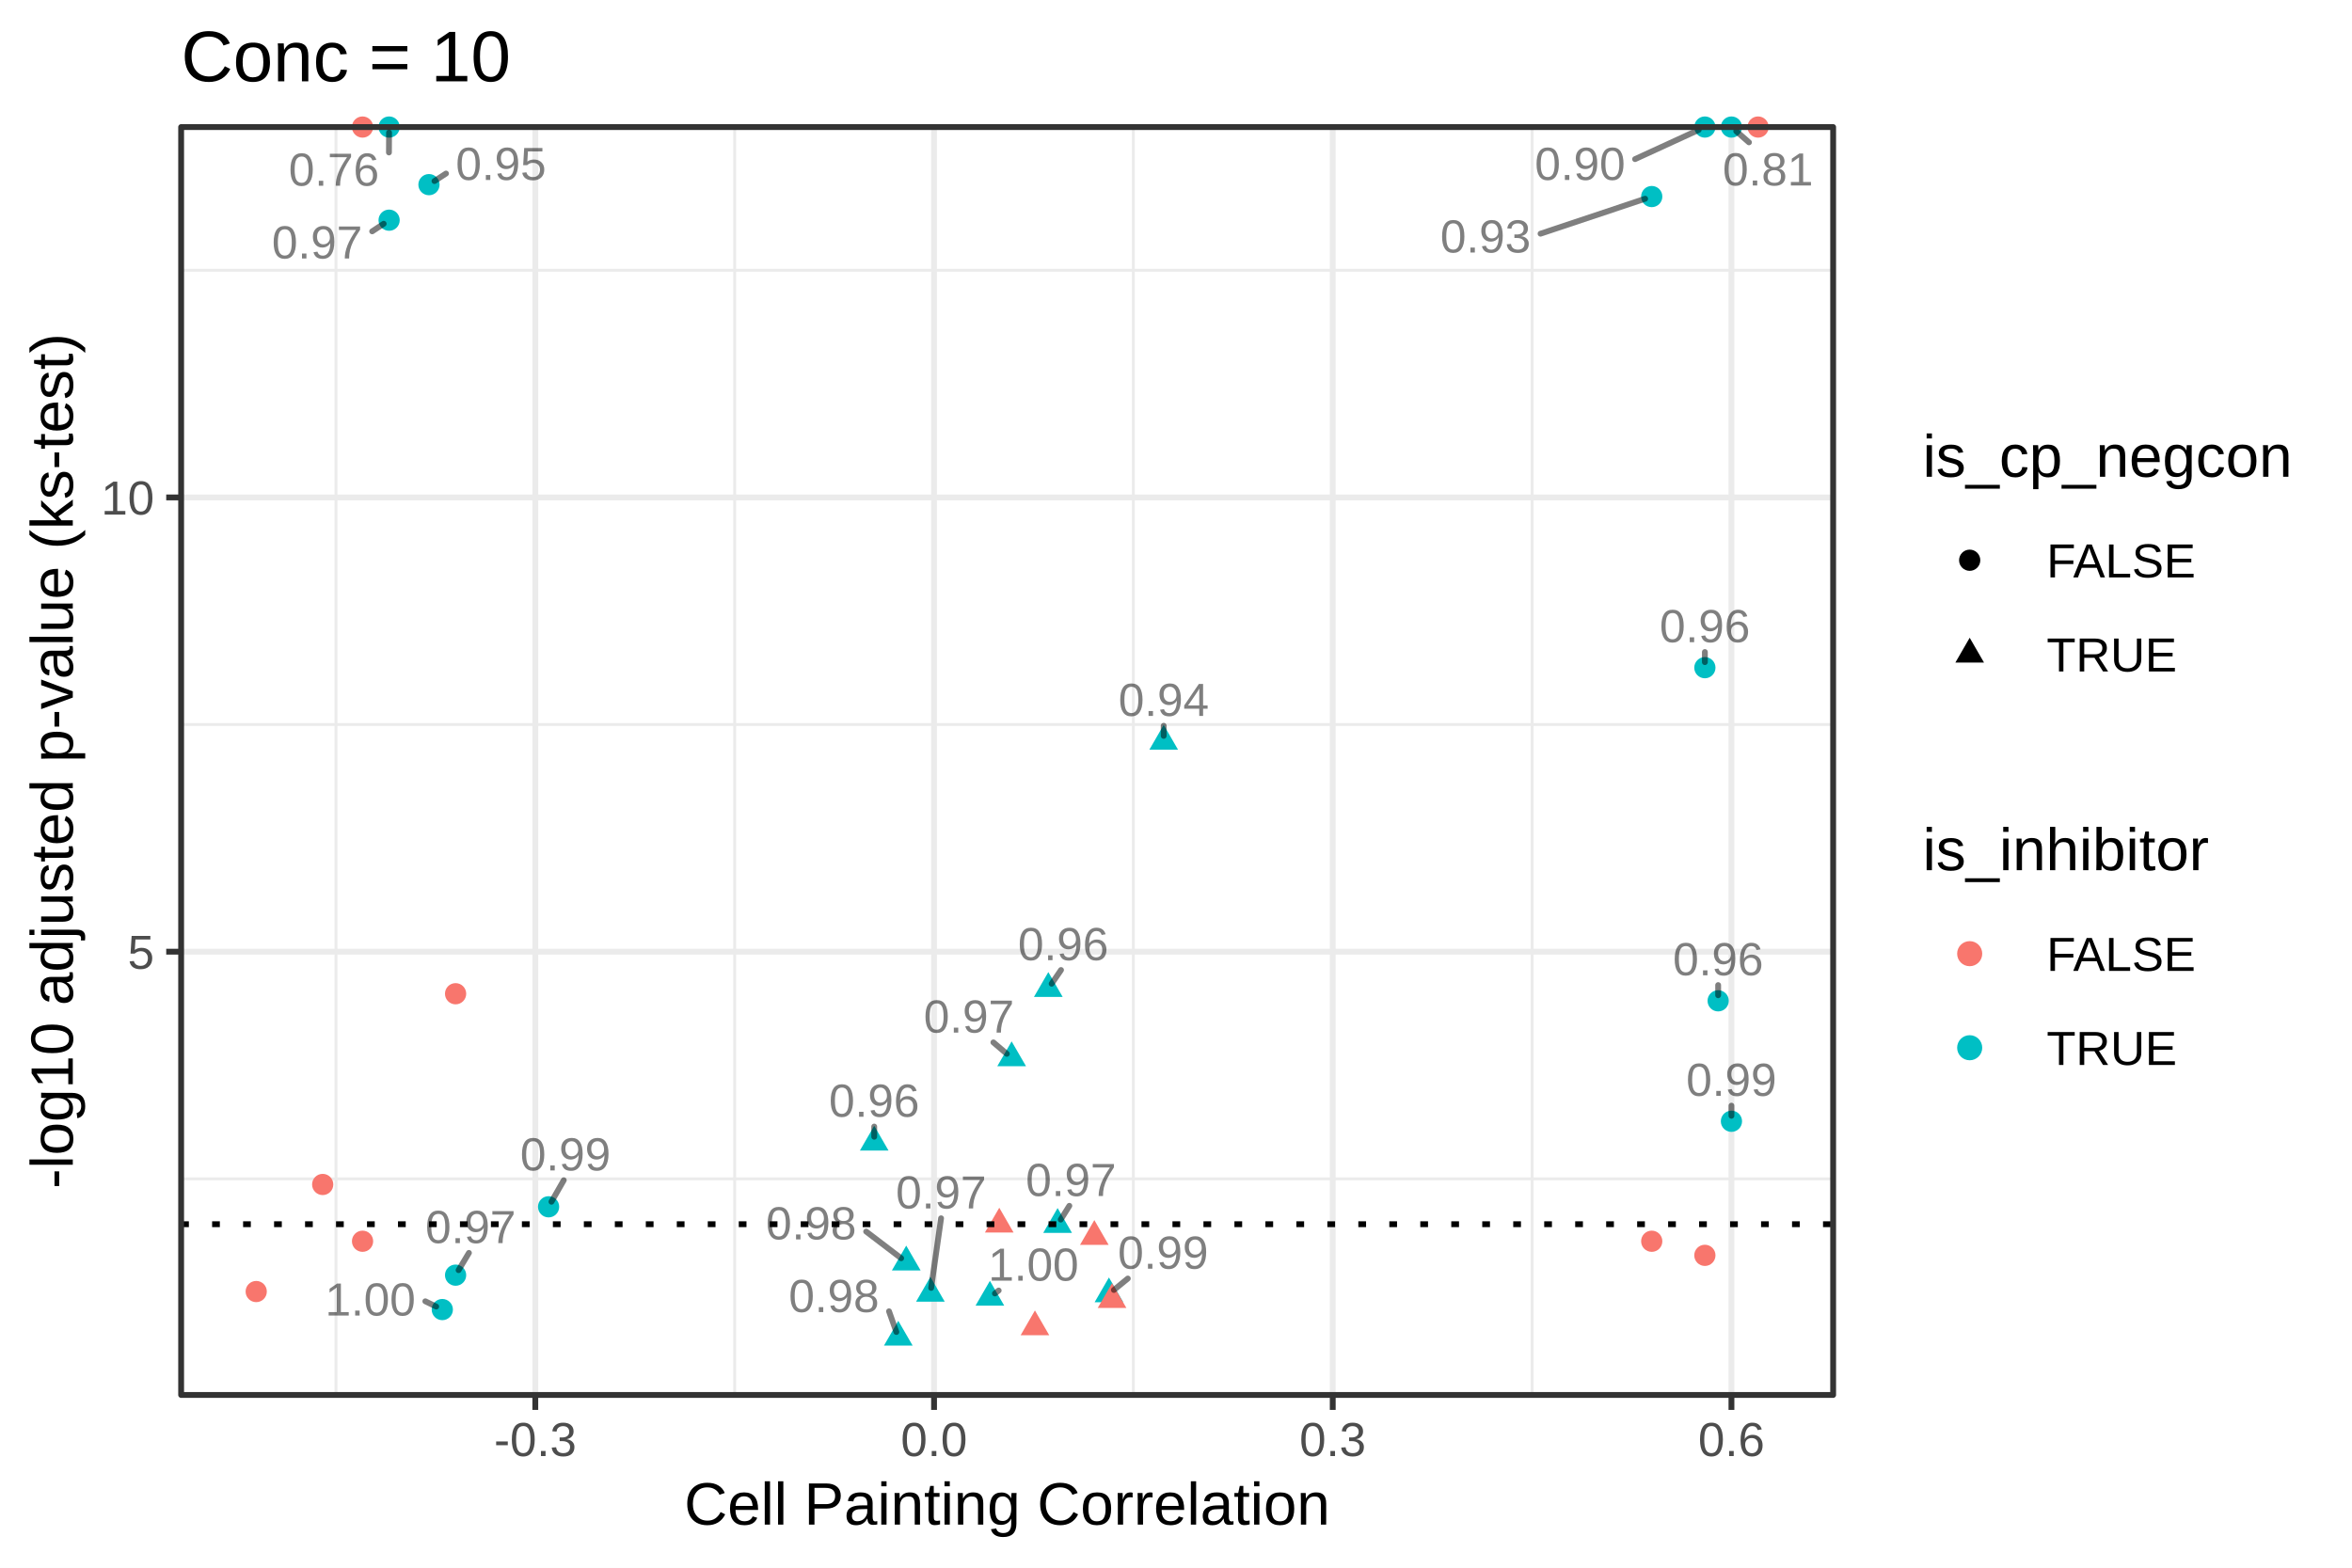
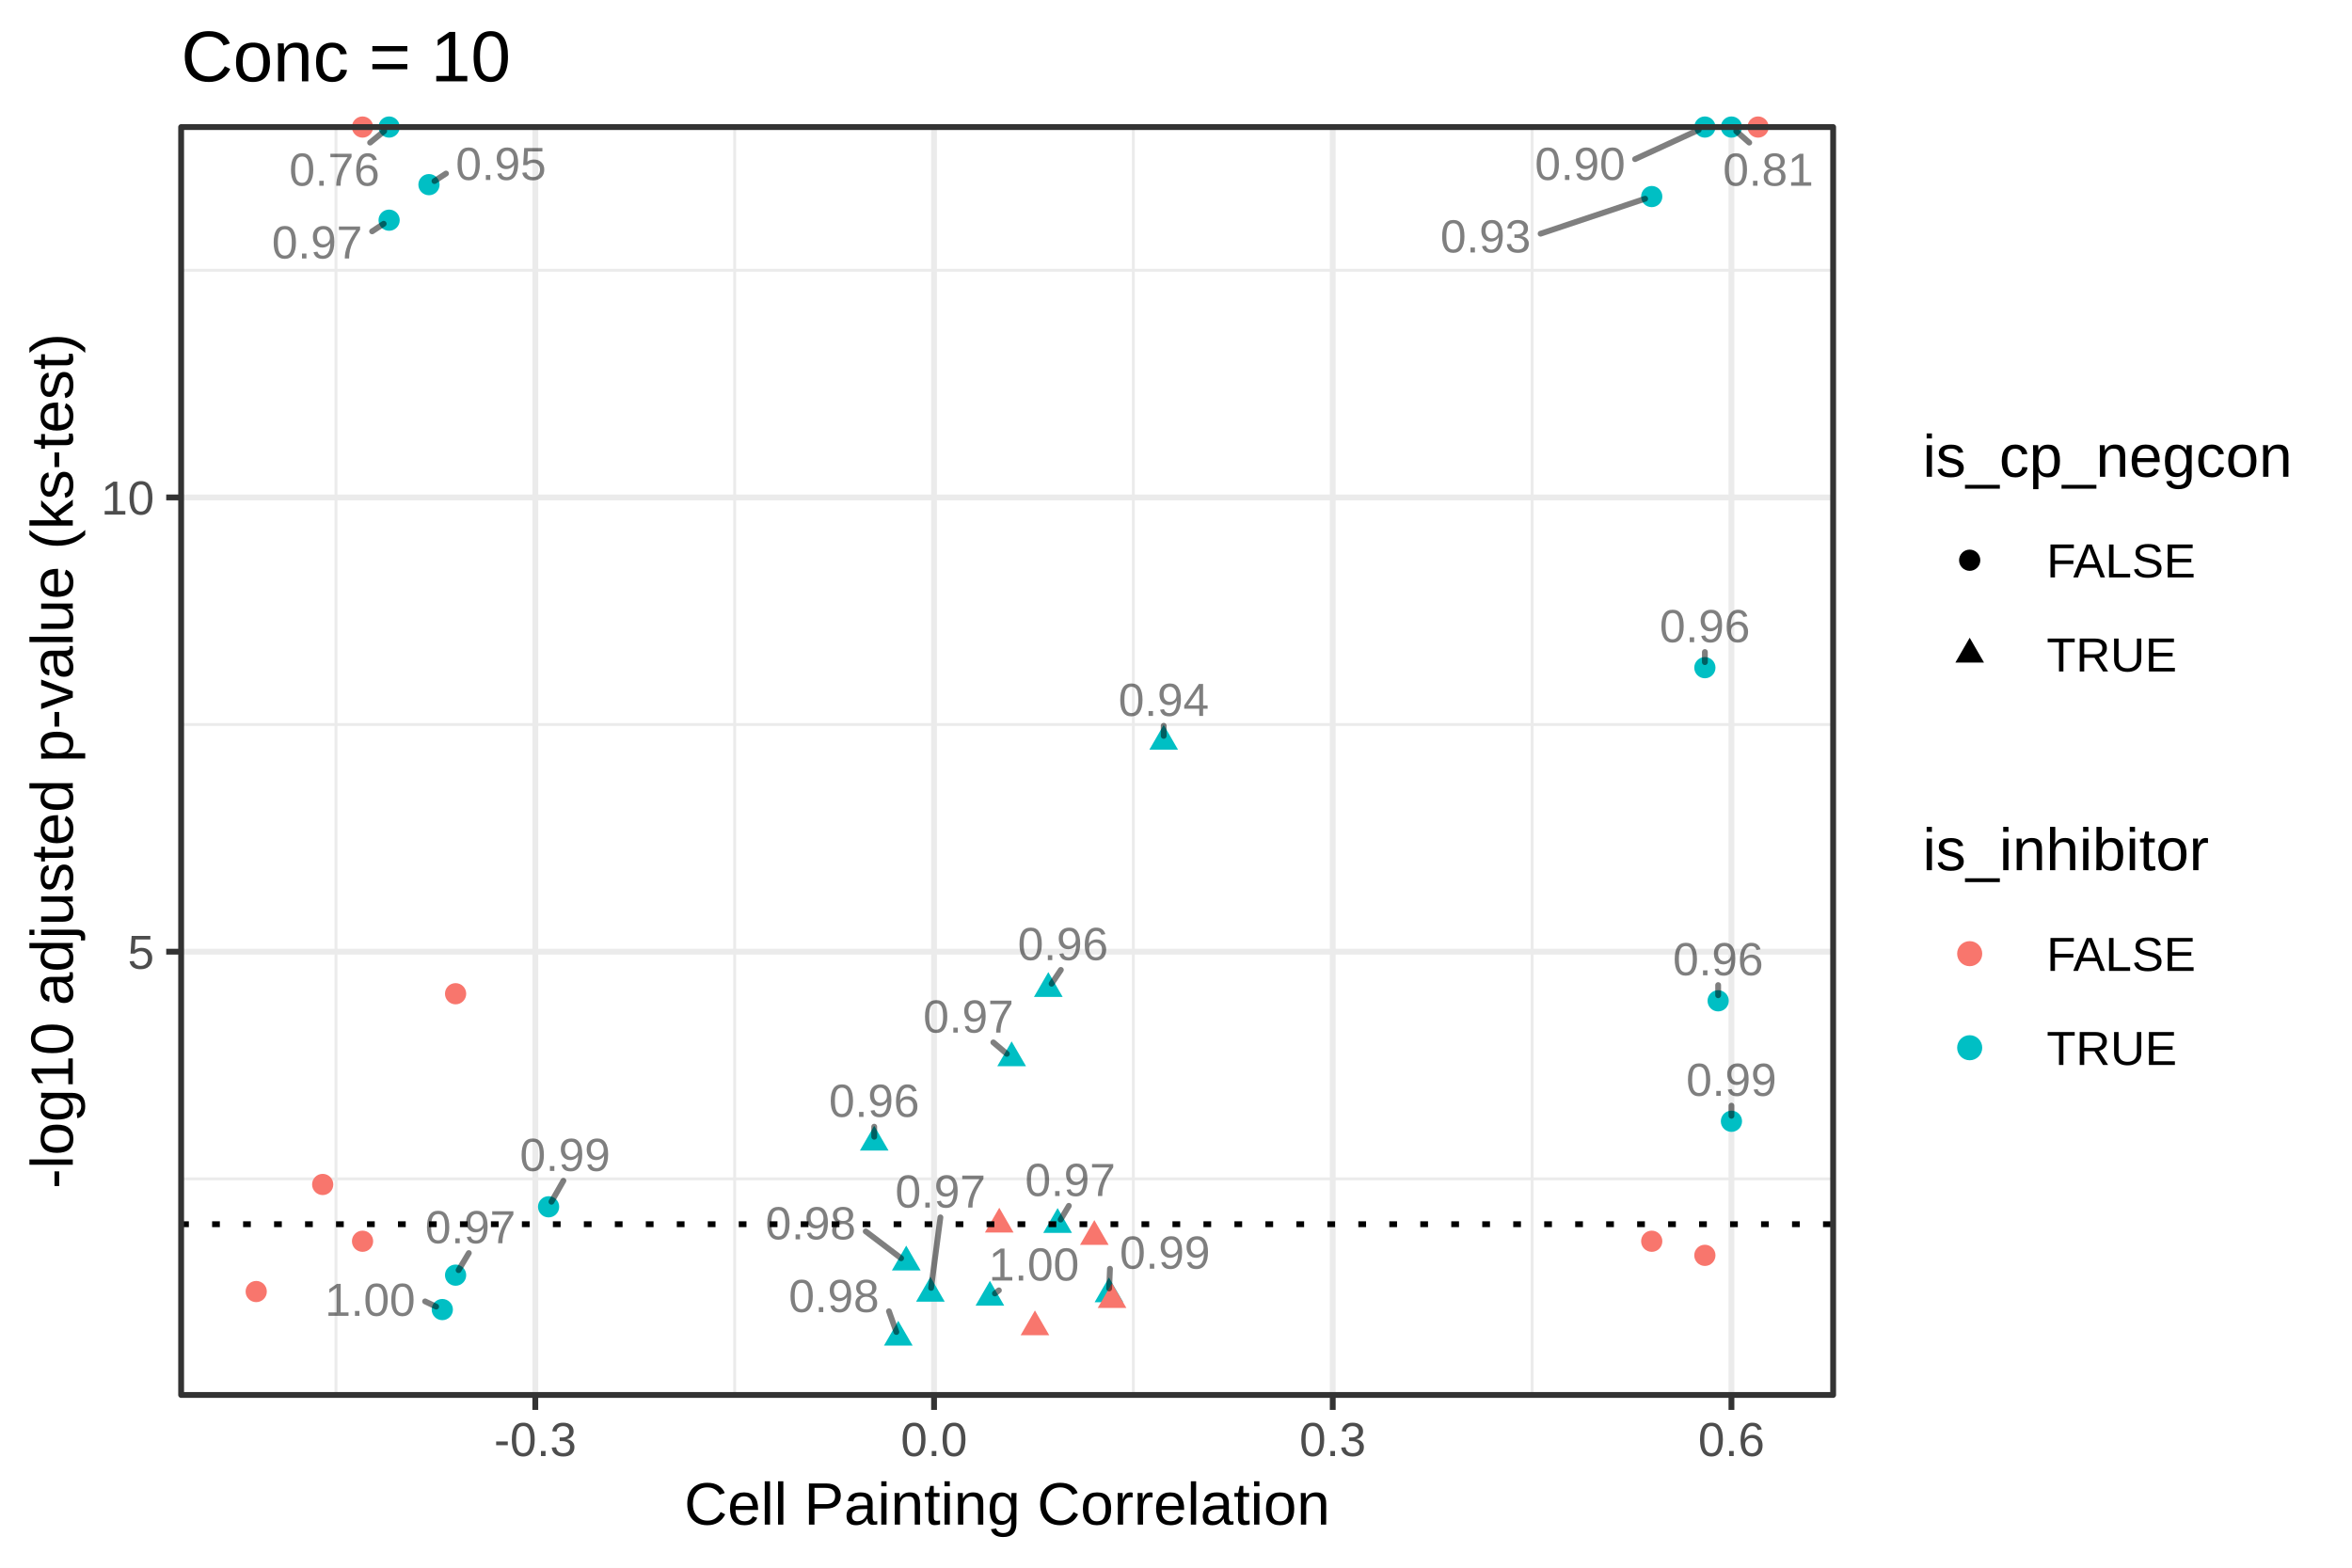
<svg xmlns="http://www.w3.org/2000/svg" class="svglite" width="432.00pt" height="288.00pt" viewBox="0 0 432.00 288.00">
  <defs>
    <style type="text/css">
    .svglite line, .svglite polyline, .svglite polygon, .svglite path, .svglite rect, .svglite circle {
      fill: none;
      stroke: #000000;
      stroke-linecap: round;
      stroke-linejoin: round;
      stroke-miterlimit: 10.00;
    }
    .svglite text {
      white-space: pre;
    }
  </style>
  </defs>
  <rect width="100%" height="100%" style="stroke: none; fill: #FFFFFF;" />
  <defs>
    <clipPath id="cpMC4wMHw0MzIuMDB8MC4wMHwyODguMDA=">
      <rect x="0.00" y="0.00" width="432.00" height="288.00" />
    </clipPath>
  </defs>
  <g clip-path="url(#cpMC4wMHw0MzIuMDB8MC4wMHwyODguMDA=)">
    <rect x="0.00" y="0.00" width="432.00" height="288.00" style="stroke-width: 1.07; stroke: #FFFFFF; fill: #FFFFFF;" />
    <rect x="33.27" y="23.34" width="303.43" height="232.93" style="stroke-width: 1.07; stroke: none; fill: #FFFFFF;" />
    <polyline points="33.27,216.56 336.70,216.56 " style="stroke-width: 0.53; stroke: #EBEBEB; stroke-linecap: butt;" />
    <polyline points="33.27,133.10 336.70,133.10 " style="stroke-width: 0.53; stroke: #EBEBEB; stroke-linecap: butt;" />
    <polyline points="33.27,49.65 336.70,49.65 " style="stroke-width: 0.53; stroke: #EBEBEB; stroke-linecap: butt;" />
    <polyline points="61.71,256.27 61.71,23.34 " style="stroke-width: 0.53; stroke: #EBEBEB; stroke-linecap: butt;" />
    <polyline points="134.94,256.27 134.94,23.34 " style="stroke-width: 0.53; stroke: #EBEBEB; stroke-linecap: butt;" />
    <polyline points="208.17,256.27 208.17,23.34 " style="stroke-width: 0.53; stroke: #EBEBEB; stroke-linecap: butt;" />
    <polyline points="281.41,256.27 281.41,23.34 " style="stroke-width: 0.53; stroke: #EBEBEB; stroke-linecap: butt;" />
    <polyline points="33.27,174.83 336.70,174.83 " style="stroke-width: 1.07; stroke: #EBEBEB; stroke-linecap: butt;" />
    <polyline points="33.27,91.38 336.70,91.38 " style="stroke-width: 1.07; stroke: #EBEBEB; stroke-linecap: butt;" />
    <polyline points="98.32,256.27 98.32,23.34 " style="stroke-width: 1.07; stroke: #EBEBEB; stroke-linecap: butt;" />
    <polyline points="171.56,256.27 171.56,23.34 " style="stroke-width: 1.07; stroke: #EBEBEB; stroke-linecap: butt;" />
    <polyline points="244.79,256.27 244.79,23.34 " style="stroke-width: 1.07; stroke: #EBEBEB; stroke-linecap: butt;" />
    <polyline points="318.02,256.27 318.02,23.34 " style="stroke-width: 1.07; stroke: #EBEBEB; stroke-linecap: butt;" />
    <circle cx="318.02" cy="205.99" r="1.95" style="stroke-width: 0.71; stroke: none; fill: #00BFC4;" />
    <circle cx="71.47" cy="40.45" r="1.95" style="stroke-width: 0.71; stroke: none; fill: #00BFC4;" />
    <polygon points="213.74,133.16 216.37,137.72 211.11,137.72 " style="stroke-width: 0.71; stroke: none; fill: #00BFC4;" />
    <circle cx="100.76" cy="221.70" r="1.95" style="stroke-width: 0.71; stroke: none; fill: #00BFC4;" />
    <circle cx="313.14" cy="230.62" r="1.95" style="stroke-width: 0.71; stroke: none; fill: #F8766D;" />
    <circle cx="313.14" cy="122.66" r="1.95" style="stroke-width: 0.71; stroke: none; fill: #00BFC4;" />
    <polygon points="203.68,234.68 206.32,239.24 201.05,239.24 " style="stroke-width: 0.71; stroke: none; fill: #00BFC4;" />
    <circle cx="322.91" cy="23.34" r="1.95" style="stroke-width: 0.71; stroke: none; fill: #F8766D;" />
    <polygon points="190.09,240.74 192.72,245.30 187.46,245.30 " style="stroke-width: 0.71; stroke: none; fill: #F8766D;" />
    <circle cx="47.06" cy="237.27" r="1.95" style="stroke-width: 0.71; stroke: none; fill: #F8766D;" />
    <polygon points="164.99,242.64 167.63,247.20 162.36,247.20 " style="stroke-width: 0.71; stroke: none; fill: #00BFC4;" />
    <circle cx="83.68" cy="182.56" r="1.95" style="stroke-width: 0.71; stroke: none; fill: #F8766D;" />
    <circle cx="318.02" cy="23.34" r="1.95" style="stroke-width: 0.71; stroke: none; fill: #00BFC4;" />
    <polygon points="183.54,221.87 186.17,226.43 180.90,226.43 " style="stroke-width: 0.71; stroke: none; fill: #F8766D;" />
    <polygon points="185.81,191.31 188.45,195.87 183.18,195.87 " style="stroke-width: 0.71; stroke: none; fill: #00BFC4;" />
    <circle cx="83.68" cy="234.26" r="1.95" style="stroke-width: 0.71; stroke: none; fill: #00BFC4;" />
    <polygon points="181.82,235.30 184.45,239.86 179.18,239.86 " style="stroke-width: 0.71; stroke: none; fill: #00BFC4;" />
    <circle cx="71.47" cy="23.34" r="1.95" style="stroke-width: 0.71; stroke: none; fill: #00BFC4;" />
    <circle cx="66.59" cy="23.34" r="1.95" style="stroke-width: 0.71; stroke: none; fill: #F8766D;" />
    <circle cx="313.14" cy="23.34" r="1.95" style="stroke-width: 0.71; stroke: none; fill: #00BFC4;" />
    <circle cx="59.27" cy="217.60" r="1.95" style="stroke-width: 0.71; stroke: none; fill: #F8766D;" />
    <circle cx="315.58" cy="183.86" r="1.95" style="stroke-width: 0.71; stroke: none; fill: #00BFC4;" />
    <circle cx="78.79" cy="33.92" r="1.95" style="stroke-width: 0.71; stroke: none; fill: #00BFC4;" />
    <polygon points="192.55,178.58 195.18,183.14 189.91,183.14 " style="stroke-width: 0.71; stroke: none; fill: #00BFC4;" />
    <circle cx="303.38" cy="36.11" r="1.95" style="stroke-width: 0.71; stroke: none; fill: #00BFC4;" />
    <polygon points="166.45,228.83 169.09,233.39 163.82,233.39 " style="stroke-width: 0.71; stroke: none; fill: #00BFC4;" />
    <polygon points="160.57,206.81 163.20,211.37 157.94,211.37 " style="stroke-width: 0.71; stroke: none; fill: #00BFC4;" />
    <polygon points="194.25,221.93 196.89,226.49 191.62,226.49 " style="stroke-width: 0.71; stroke: none; fill: #00BFC4;" />
    <polygon points="201.00,224.14 203.63,228.70 198.37,228.70 " style="stroke-width: 0.71; stroke: none; fill: #F8766D;" />
    <circle cx="303.38" cy="228.03" r="1.95" style="stroke-width: 0.71; stroke: none; fill: #F8766D;" />
    <polygon points="204.25,235.73 206.89,240.29 201.62,240.29 " style="stroke-width: 0.71; stroke: none; fill: #F8766D;" />
    <polygon points="170.89,234.57 173.52,239.13 168.26,239.13 " style="stroke-width: 0.71; stroke: none; fill: #00BFC4;" />
    <circle cx="66.59" cy="228.03" r="1.95" style="stroke-width: 0.71; stroke: none; fill: #F8766D;" />
    <circle cx="81.24" cy="240.58" r="1.95" style="stroke-width: 0.71; stroke: none; fill: #00BFC4;" />
    <line x1="318.02" y1="203.12" x2="318.02" y2="204.98" style="stroke-width: 1.07; stroke: #000000; stroke-opacity: 0.50;" />
-     <line x1="68.36" y1="42.50" x2="70.47" y2="41.11" style="stroke-width: 1.07; stroke: #000000; stroke-opacity: 0.50;" />
+     <line x1="68.35" y1="42.50" x2="70.47" y2="41.11" style="stroke-width: 1.07; stroke: #000000; stroke-opacity: 0.50;" />
    <line x1="213.74" y1="133.33" x2="213.74" y2="135.19" style="stroke-width: 1.07; stroke: #000000; stroke-opacity: 0.50;" />
-     <line x1="103.55" y1="216.82" x2="101.29" y2="220.77" style="stroke-width: 1.07; stroke: #000000; stroke-opacity: 0.50;" />
+     <line x1="103.48" y1="216.92" x2="101.29" y2="220.77" style="stroke-width: 1.07; stroke: #000000; stroke-opacity: 0.50;" />
    <line x1="313.14" y1="119.78" x2="313.14" y2="121.64" style="stroke-width: 1.07; stroke: #000000; stroke-opacity: 0.50;" />
-     <line x1="207.15" y1="234.88" x2="204.59" y2="236.98" style="stroke-width: 1.07; stroke: #000000; stroke-opacity: 0.50;" />
-     <line x1="163.29" y1="240.90" x2="164.64" y2="244.70" style="stroke-width: 1.07; stroke: #000000; stroke-opacity: 0.50;" />
-     <line x1="321.24" y1="26.15" x2="318.90" y2="24.10" style="stroke-width: 1.07; stroke: #000000; stroke-opacity: 0.50;" />
-     <line x1="182.46" y1="191.50" x2="184.93" y2="193.60" style="stroke-width: 1.07; stroke: #000000; stroke-opacity: 0.50;" />
-     <line x1="86.13" y1="230.17" x2="84.23" y2="233.34" style="stroke-width: 1.07; stroke: #000000; stroke-opacity: 0.50;" />
-     <line x1="183.43" y1="237.08" x2="182.74" y2="237.62" style="stroke-width: 1.07; stroke: #000000; stroke-opacity: 0.50;" />
-     <line x1="71.44" y1="28.01" x2="71.46" y2="24.35" style="stroke-width: 1.07; stroke: #000000; stroke-opacity: 0.50;" />
+     <line x1="203.87" y1="233.08" x2="203.72" y2="236.70" style="stroke-width: 1.07; stroke: #000000; stroke-opacity: 0.50;" />
+     <line x1="163.28" y1="240.89" x2="164.64" y2="244.70" style="stroke-width: 1.07; stroke: #000000; stroke-opacity: 0.50;" />
+     <line x1="321.29" y1="26.20" x2="318.90" y2="24.10" style="stroke-width: 1.07; stroke: #000000; stroke-opacity: 0.50;" />
+     <line x1="182.45" y1="191.50" x2="184.93" y2="193.60" style="stroke-width: 1.07; stroke: #000000; stroke-opacity: 0.50;" />
+     <line x1="86.11" y1="230.20" x2="84.23" y2="233.34" style="stroke-width: 1.07; stroke: #000000; stroke-opacity: 0.50;" />
+     <line x1="183.47" y1="237.05" x2="182.74" y2="237.62" style="stroke-width: 1.07; stroke: #000000; stroke-opacity: 0.50;" />
+     <line x1="67.98" y1="26.20" x2="70.57" y2="24.08" style="stroke-width: 1.07; stroke: #000000; stroke-opacity: 0.50;" />
    <line x1="300.32" y1="29.23" x2="312.01" y2="23.86" style="stroke-width: 1.07; stroke: #000000; stroke-opacity: 0.50;" />
    <line x1="315.58" y1="180.97" x2="315.58" y2="182.84" style="stroke-width: 1.07; stroke: #000000; stroke-opacity: 0.50;" />
    <line x1="81.92" y1="31.88" x2="79.80" y2="33.26" style="stroke-width: 1.07; stroke: #000000; stroke-opacity: 0.50;" />
-     <line x1="194.88" y1="178.20" x2="193.16" y2="180.72" style="stroke-width: 1.07; stroke: #000000; stroke-opacity: 0.50;" />
-     <line x1="282.96" y1="42.93" x2="302.17" y2="36.51" style="stroke-width: 1.07; stroke: #000000; stroke-opacity: 0.50;" />
-     <line x1="159.09" y1="226.25" x2="165.52" y2="231.15" style="stroke-width: 1.07; stroke: #000000; stroke-opacity: 0.50;" />
-     <line x1="160.57" y1="206.96" x2="160.57" y2="208.83" style="stroke-width: 1.07; stroke: #000000; stroke-opacity: 0.50;" />
-     <line x1="196.41" y1="221.52" x2="194.83" y2="224.05" style="stroke-width: 1.07; stroke: #000000; stroke-opacity: 0.50;" />
-     <line x1="172.85" y1="223.81" x2="171.03" y2="236.60" style="stroke-width: 1.07; stroke: #000000; stroke-opacity: 0.50;" />
-     <line x1="78.12" y1="239.06" x2="80.12" y2="240.03" style="stroke-width: 1.07; stroke: #000000; stroke-opacity: 0.50;" />
+     <line x1="194.85" y1="178.18" x2="193.15" y2="180.72" style="stroke-width: 1.07; stroke: #000000; stroke-opacity: 0.50;" />
+     <line x1="282.97" y1="42.93" x2="302.17" y2="36.51" style="stroke-width: 1.07; stroke: #000000; stroke-opacity: 0.50;" />
+     <line x1="159.01" y1="226.22" x2="165.51" y2="231.15" style="stroke-width: 1.07; stroke: #000000; stroke-opacity: 0.50;" />
+     <line x1="160.57" y1="206.98" x2="160.57" y2="208.83" style="stroke-width: 1.07; stroke: #000000; stroke-opacity: 0.50;" />
+     <line x1="196.32" y1="221.52" x2="194.81" y2="224.05" style="stroke-width: 1.07; stroke: #000000; stroke-opacity: 0.50;" />
+     <line x1="172.73" y1="223.64" x2="171.02" y2="236.60" style="stroke-width: 1.07; stroke: #000000; stroke-opacity: 0.50;" />
+     <line x1="78.08" y1="239.08" x2="80.11" y2="240.04" style="stroke-width: 1.07; stroke: #000000; stroke-opacity: 0.50;" />
    <text x="318.02" y="201.32" text-anchor="middle" style="font-size: 8.54px;fill: #000000; fill-opacity: 0.50; font-family: &quot;Arial&quot;;" textLength="16.60px" lengthAdjust="spacingAndGlyphs">0.99</text>
    <text x="58.25" y="47.48" text-anchor="middle" style="font-size: 8.54px;fill: #000000; fill-opacity: 0.50; font-family: &quot;Arial&quot;;" textLength="16.60px" lengthAdjust="spacingAndGlyphs">0.97</text>
    <text x="213.74" y="131.53" text-anchor="middle" style="font-size: 8.54px;fill: #000000; fill-opacity: 0.50; font-family: &quot;Arial&quot;;" textLength="16.60px" lengthAdjust="spacingAndGlyphs">0.94</text>
-     <text x="103.86" y="215.02" text-anchor="middle" style="font-size: 8.54px;fill: #000000; fill-opacity: 0.50; font-family: &quot;Arial&quot;;" textLength="16.60px" lengthAdjust="spacingAndGlyphs">0.99</text>
+     <text x="103.79" y="215.12" text-anchor="middle" style="font-size: 8.54px;fill: #000000; fill-opacity: 0.50; font-family: &quot;Arial&quot;;" textLength="16.60px" lengthAdjust="spacingAndGlyphs">0.99</text>
    <text x="313.14" y="117.98" text-anchor="middle" style="font-size: 8.54px;fill: #000000; fill-opacity: 0.50; font-family: &quot;Arial&quot;;" textLength="16.60px" lengthAdjust="spacingAndGlyphs">0.96</text>
-     <text x="213.63" y="233.08" text-anchor="middle" style="font-size: 8.54px;fill: #000000; fill-opacity: 0.50; font-family: &quot;Arial&quot;;" textLength="16.60px" lengthAdjust="spacingAndGlyphs">0.99</text>
+     <text x="213.97" y="233.07" text-anchor="middle" style="font-size: 8.54px;fill: #000000; fill-opacity: 0.50; font-family: &quot;Arial&quot;;" textLength="16.60px" lengthAdjust="spacingAndGlyphs">0.99</text>
    <text x="153.18" y="241.04" text-anchor="middle" style="font-size: 8.54px;fill: #000000; fill-opacity: 0.50; font-family: &quot;Arial&quot;;" textLength="16.60px" lengthAdjust="spacingAndGlyphs">0.98</text>
-     <text x="324.72" y="34.07" text-anchor="middle" style="font-size: 8.54px;fill: #000000; fill-opacity: 0.50; font-family: &quot;Arial&quot;;" textLength="16.60px" lengthAdjust="spacingAndGlyphs">0.81</text>
-     <text x="177.97" y="189.70" text-anchor="middle" style="font-size: 8.54px;fill: #000000; fill-opacity: 0.50; font-family: &quot;Arial&quot;;" textLength="16.60px" lengthAdjust="spacingAndGlyphs">0.97</text>
-     <text x="86.44" y="228.37" text-anchor="middle" style="font-size: 8.54px;fill: #000000; fill-opacity: 0.50; font-family: &quot;Arial&quot;;" textLength="16.60px" lengthAdjust="spacingAndGlyphs">0.97</text>
-     <text x="189.81" y="235.28" text-anchor="middle" style="font-size: 8.54px;fill: #000000; fill-opacity: 0.50; font-family: &quot;Arial&quot;;" textLength="16.60px" lengthAdjust="spacingAndGlyphs">1.00</text>
-     <text x="61.34" y="34.12" text-anchor="middle" style="font-size: 8.54px;fill: #000000; fill-opacity: 0.50; font-family: &quot;Arial&quot;;" textLength="16.60px" lengthAdjust="spacingAndGlyphs">0.76</text>
-     <text x="290.21" y="33.06" text-anchor="middle" style="font-size: 8.54px;fill: #000000; fill-opacity: 0.50; font-family: &quot;Arial&quot;;" textLength="16.60px" lengthAdjust="spacingAndGlyphs">0.90</text>
+     <text x="324.77" y="34.12" text-anchor="middle" style="font-size: 8.54px;fill: #000000; fill-opacity: 0.50; font-family: &quot;Arial&quot;;" textLength="16.60px" lengthAdjust="spacingAndGlyphs">0.81</text>
+     <text x="177.88" y="189.70" text-anchor="middle" style="font-size: 8.54px;fill: #000000; fill-opacity: 0.50; font-family: &quot;Arial&quot;;" textLength="16.60px" lengthAdjust="spacingAndGlyphs">0.97</text>
+     <text x="86.41" y="228.40" text-anchor="middle" style="font-size: 8.54px;fill: #000000; fill-opacity: 0.50; font-family: &quot;Arial&quot;;" textLength="16.60px" lengthAdjust="spacingAndGlyphs">0.97</text>
+     <text x="189.90" y="235.25" text-anchor="middle" style="font-size: 8.54px;fill: #000000; fill-opacity: 0.50; font-family: &quot;Arial&quot;;" textLength="16.60px" lengthAdjust="spacingAndGlyphs">1.00</text>
+     <text x="61.43" y="34.12" text-anchor="middle" style="font-size: 8.54px;fill: #000000; fill-opacity: 0.50; font-family: &quot;Arial&quot;;" textLength="16.60px" lengthAdjust="spacingAndGlyphs">0.76</text>
+     <text x="290.22" y="33.06" text-anchor="middle" style="font-size: 8.54px;fill: #000000; fill-opacity: 0.50; font-family: &quot;Arial&quot;;" textLength="16.60px" lengthAdjust="spacingAndGlyphs">0.90</text>
    <text x="315.58" y="179.17" text-anchor="middle" style="font-size: 8.54px;fill: #000000; fill-opacity: 0.50; font-family: &quot;Arial&quot;;" textLength="16.60px" lengthAdjust="spacingAndGlyphs">0.96</text>
    <text x="92.02" y="33.06" text-anchor="middle" style="font-size: 8.54px;fill: #000000; fill-opacity: 0.50; font-family: &quot;Arial&quot;;" textLength="16.60px" lengthAdjust="spacingAndGlyphs">0.95</text>
-     <text x="195.29" y="176.40" text-anchor="middle" style="font-size: 8.54px;fill: #000000; fill-opacity: 0.50; font-family: &quot;Arial&quot;;" textLength="16.60px" lengthAdjust="spacingAndGlyphs">0.96</text>
-     <text x="272.86" y="46.39" text-anchor="middle" style="font-size: 8.54px;fill: #000000; fill-opacity: 0.50; font-family: &quot;Arial&quot;;" textLength="16.60px" lengthAdjust="spacingAndGlyphs">0.93</text>
-     <text x="148.99" y="227.69" text-anchor="middle" style="font-size: 8.54px;fill: #000000; fill-opacity: 0.50; font-family: &quot;Arial&quot;;" textLength="16.60px" lengthAdjust="spacingAndGlyphs">0.98</text>
-     <text x="160.57" y="205.16" text-anchor="middle" style="font-size: 8.54px;fill: #000000; fill-opacity: 0.50; font-family: &quot;Arial&quot;;" textLength="16.60px" lengthAdjust="spacingAndGlyphs">0.96</text>
-     <text x="196.71" y="219.72" text-anchor="middle" style="font-size: 8.54px;fill: #000000; fill-opacity: 0.50; font-family: &quot;Arial&quot;;" textLength="16.60px" lengthAdjust="spacingAndGlyphs">0.97</text>
-     <text x="172.86" y="222.01" text-anchor="middle" style="font-size: 8.54px;fill: #000000; fill-opacity: 0.50; font-family: &quot;Arial&quot;;" textLength="16.60px" lengthAdjust="spacingAndGlyphs">0.97</text>
-     <text x="68.02" y="241.68" text-anchor="middle" style="font-size: 8.54px;fill: #000000; fill-opacity: 0.50; font-family: &quot;Arial&quot;;" textLength="16.60px" lengthAdjust="spacingAndGlyphs">1.00</text>
+     <text x="195.24" y="176.38" text-anchor="middle" style="font-size: 8.54px;fill: #000000; fill-opacity: 0.50; font-family: &quot;Arial&quot;;" textLength="16.60px" lengthAdjust="spacingAndGlyphs">0.96</text>
+     <text x="272.87" y="46.38" text-anchor="middle" style="font-size: 8.54px;fill: #000000; fill-opacity: 0.50; font-family: &quot;Arial&quot;;" textLength="16.60px" lengthAdjust="spacingAndGlyphs">0.93</text>
+     <text x="148.91" y="227.68" text-anchor="middle" style="font-size: 8.54px;fill: #000000; fill-opacity: 0.50; font-family: &quot;Arial&quot;;" textLength="16.60px" lengthAdjust="spacingAndGlyphs">0.98</text>
+     <text x="160.57" y="205.18" text-anchor="middle" style="font-size: 8.54px;fill: #000000; fill-opacity: 0.50; font-family: &quot;Arial&quot;;" textLength="16.60px" lengthAdjust="spacingAndGlyphs">0.96</text>
+     <text x="196.58" y="219.72" text-anchor="middle" style="font-size: 8.54px;fill: #000000; fill-opacity: 0.50; font-family: &quot;Arial&quot;;" textLength="16.60px" lengthAdjust="spacingAndGlyphs">0.97</text>
+     <text x="172.74" y="221.84" text-anchor="middle" style="font-size: 8.54px;fill: #000000; fill-opacity: 0.50; font-family: &quot;Arial&quot;;" textLength="16.60px" lengthAdjust="spacingAndGlyphs">0.97</text>
+     <text x="67.98" y="241.74" text-anchor="middle" style="font-size: 8.54px;fill: #000000; fill-opacity: 0.50; font-family: &quot;Arial&quot;;" textLength="16.60px" lengthAdjust="spacingAndGlyphs">1.00</text>
    <line x1="33.27" y1="224.90" x2="336.70" y2="224.90" style="stroke-width: 1.07; stroke-dasharray: 1.42,4.27; stroke-linecap: butt;" />
    <rect x="33.27" y="23.34" width="303.43" height="232.93" style="stroke-width: 1.07; stroke: #333333;" />
    <text x="28.34" y="177.98" text-anchor="end" style="font-size: 8.80px;fill: #4D4D4D; font-family: &quot;Arial&quot;;" textLength="4.90px" lengthAdjust="spacingAndGlyphs">5</text>
    <text x="28.34" y="94.53" text-anchor="end" style="font-size: 8.80px;fill: #4D4D4D; font-family: &quot;Arial&quot;;" textLength="9.79px" lengthAdjust="spacingAndGlyphs">10</text>
    <polyline points="30.53,174.83 33.27,174.83 " style="stroke-width: 1.07; stroke: #333333; stroke-linecap: butt;" />
    <polyline points="30.53,91.38 33.27,91.38 " style="stroke-width: 1.07; stroke: #333333; stroke-linecap: butt;" />
    <polyline points="98.32,259.01 98.32,256.27 " style="stroke-width: 1.07; stroke: #333333; stroke-linecap: butt;" />
    <polyline points="171.56,259.01 171.56,256.27 " style="stroke-width: 1.07; stroke: #333333; stroke-linecap: butt;" />
    <polyline points="244.79,259.01 244.79,256.27 " style="stroke-width: 1.07; stroke: #333333; stroke-linecap: butt;" />
    <polyline points="318.02,259.01 318.02,256.27 " style="stroke-width: 1.07; stroke: #333333; stroke-linecap: butt;" />
    <text x="98.32" y="267.50" text-anchor="middle" style="font-size: 8.80px;fill: #4D4D4D; font-family: &quot;Arial&quot;;" textLength="15.16px" lengthAdjust="spacingAndGlyphs">-0.3</text>
    <text x="171.56" y="267.50" text-anchor="middle" style="font-size: 8.80px;fill: #4D4D4D; font-family: &quot;Arial&quot;;" textLength="12.23px" lengthAdjust="spacingAndGlyphs">0.0</text>
    <text x="244.79" y="267.50" text-anchor="middle" style="font-size: 8.80px;fill: #4D4D4D; font-family: &quot;Arial&quot;;" textLength="12.23px" lengthAdjust="spacingAndGlyphs">0.3</text>
    <text x="318.02" y="267.50" text-anchor="middle" style="font-size: 8.80px;fill: #4D4D4D; font-family: &quot;Arial&quot;;" textLength="12.23px" lengthAdjust="spacingAndGlyphs">0.6</text>
    <text x="184.98" y="280.09" text-anchor="middle" style="font-size: 11.00px; font-family: &quot;Arial&quot;;" textLength="118.61px" lengthAdjust="spacingAndGlyphs">Cell Painting Correlation</text>
    <text transform="translate(13.37,139.80) rotate(-90)" text-anchor="middle" style="font-size: 11.00px; font-family: &quot;Arial&quot;;" textLength="157.15px" lengthAdjust="spacingAndGlyphs">-log10 adjusted p-value (ks-test)</text>
    <rect x="347.66" y="73.00" width="78.86" height="61.32" style="stroke-width: 1.07; stroke: none; fill: #FFFFFF;" />
    <text x="353.14" y="87.59" style="font-size: 11.00px; font-family: &quot;Arial&quot;;" textLength="67.90px" lengthAdjust="spacingAndGlyphs">is_cp_negcon</text>
    <rect x="353.14" y="94.28" width="17.28" height="17.28" style="stroke-width: 1.07; stroke: none; fill: #FFFFFF;" />
    <circle cx="361.78" cy="102.92" r="1.95" style="stroke-width: 0.71; stroke: none; fill: #000000;" />
    <rect x="353.14" y="111.56" width="17.28" height="17.28" style="stroke-width: 1.07; stroke: none; fill: #FFFFFF;" />
    <polygon points="361.78,117.16 364.41,121.72 359.15,121.72 " style="stroke-width: 0.71; stroke: none; fill: #000000;" />
    <text x="375.90" y="106.08" style="font-size: 8.80px; font-family: &quot;Arial&quot;;" textLength="27.87px" lengthAdjust="spacingAndGlyphs">FALSE</text>
    <text x="375.90" y="123.36" style="font-size: 8.80px; font-family: &quot;Arial&quot;;" textLength="23.94px" lengthAdjust="spacingAndGlyphs">TRUE</text>
    <rect x="347.66" y="145.28" width="63.54" height="61.32" style="stroke-width: 1.07; stroke: none; fill: #FFFFFF;" />
    <text x="353.14" y="159.87" style="font-size: 11.00px; font-family: &quot;Arial&quot;;" textLength="52.58px" lengthAdjust="spacingAndGlyphs">is_inhibitor</text>
    <rect x="353.14" y="166.56" width="17.28" height="17.28" style="stroke-width: 1.07; stroke: none; fill: #FFFFFF;" />
    <circle cx="361.78" cy="175.20" r="1.95" style="stroke-width: 0.71; stroke: #F8766D; fill: #F8766D;" />
    <rect x="353.14" y="183.84" width="17.28" height="17.28" style="stroke-width: 1.07; stroke: none; fill: #FFFFFF;" />
    <circle cx="361.78" cy="192.48" r="1.95" style="stroke-width: 0.71; stroke: #00BFC4; fill: #00BFC4;" />
    <text x="375.90" y="178.36" style="font-size: 8.80px; font-family: &quot;Arial&quot;;" textLength="27.87px" lengthAdjust="spacingAndGlyphs">FALSE</text>
    <text x="375.90" y="195.64" style="font-size: 8.80px; font-family: &quot;Arial&quot;;" textLength="23.94px" lengthAdjust="spacingAndGlyphs">TRUE</text>
    <text x="33.27" y="14.94" style="font-size: 13.20px; font-family: &quot;Arial&quot;;" textLength="60.50px" lengthAdjust="spacingAndGlyphs">Conc = 10</text>
  </g>
</svg>
